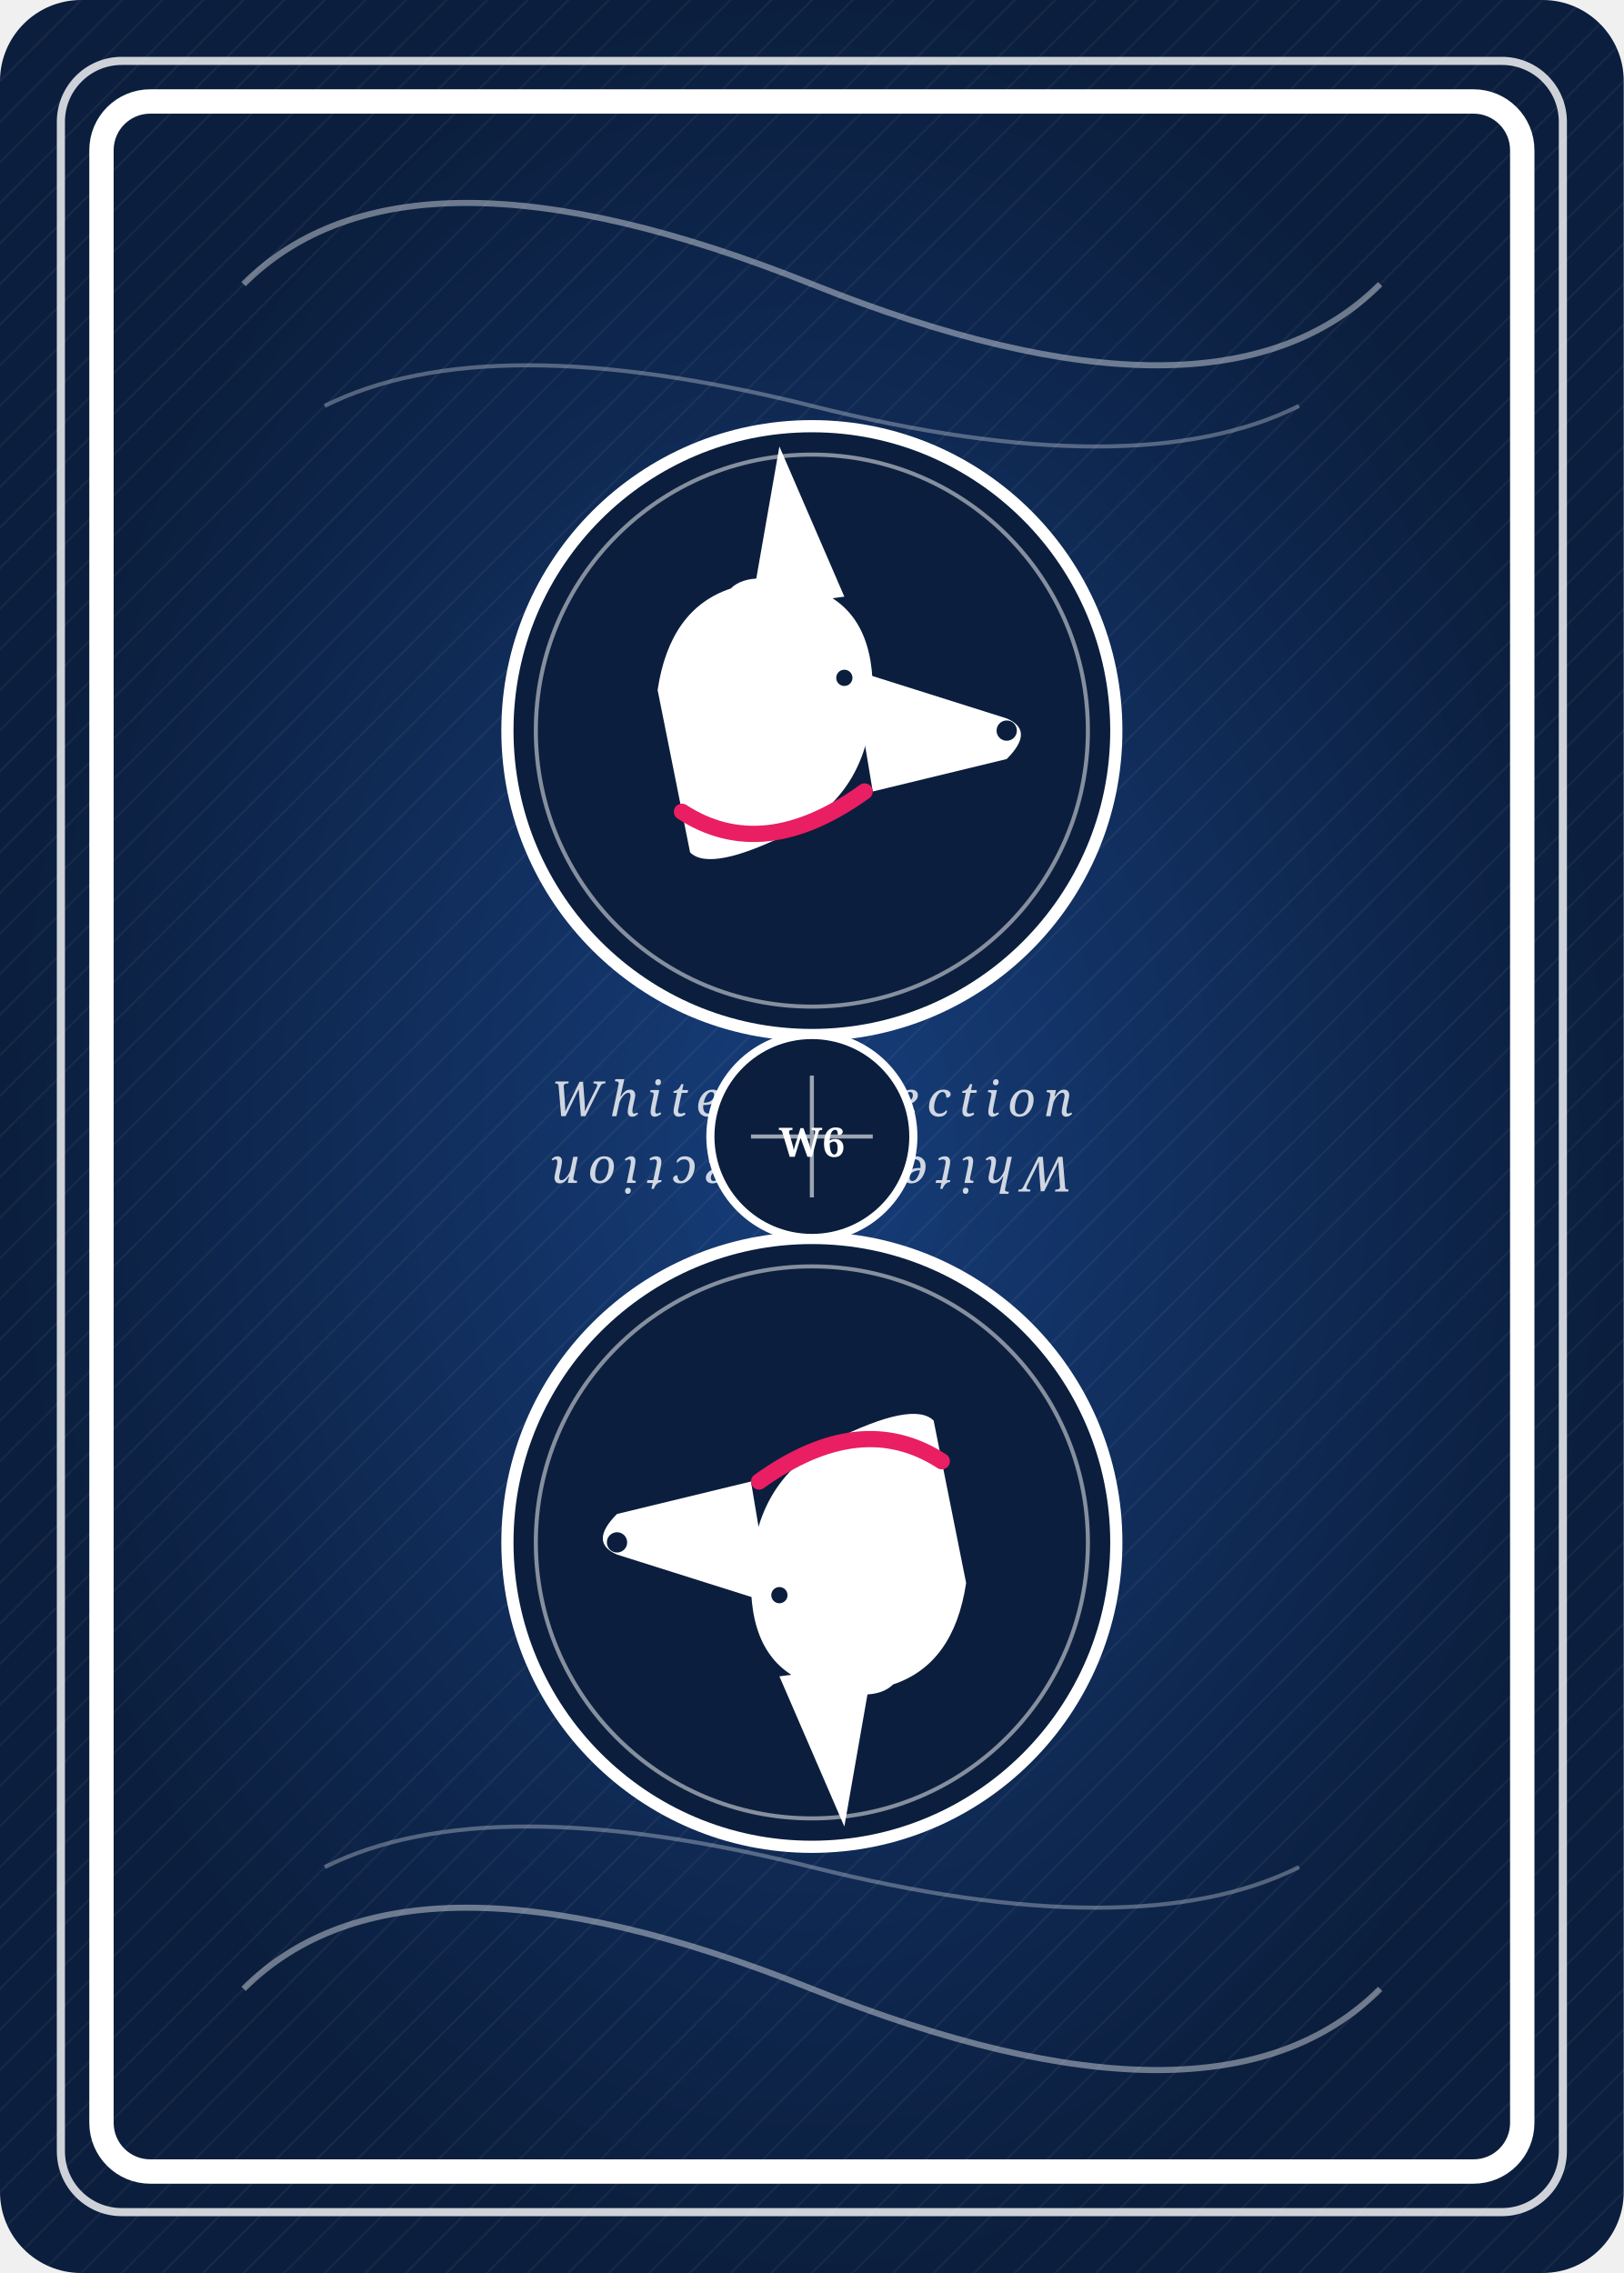
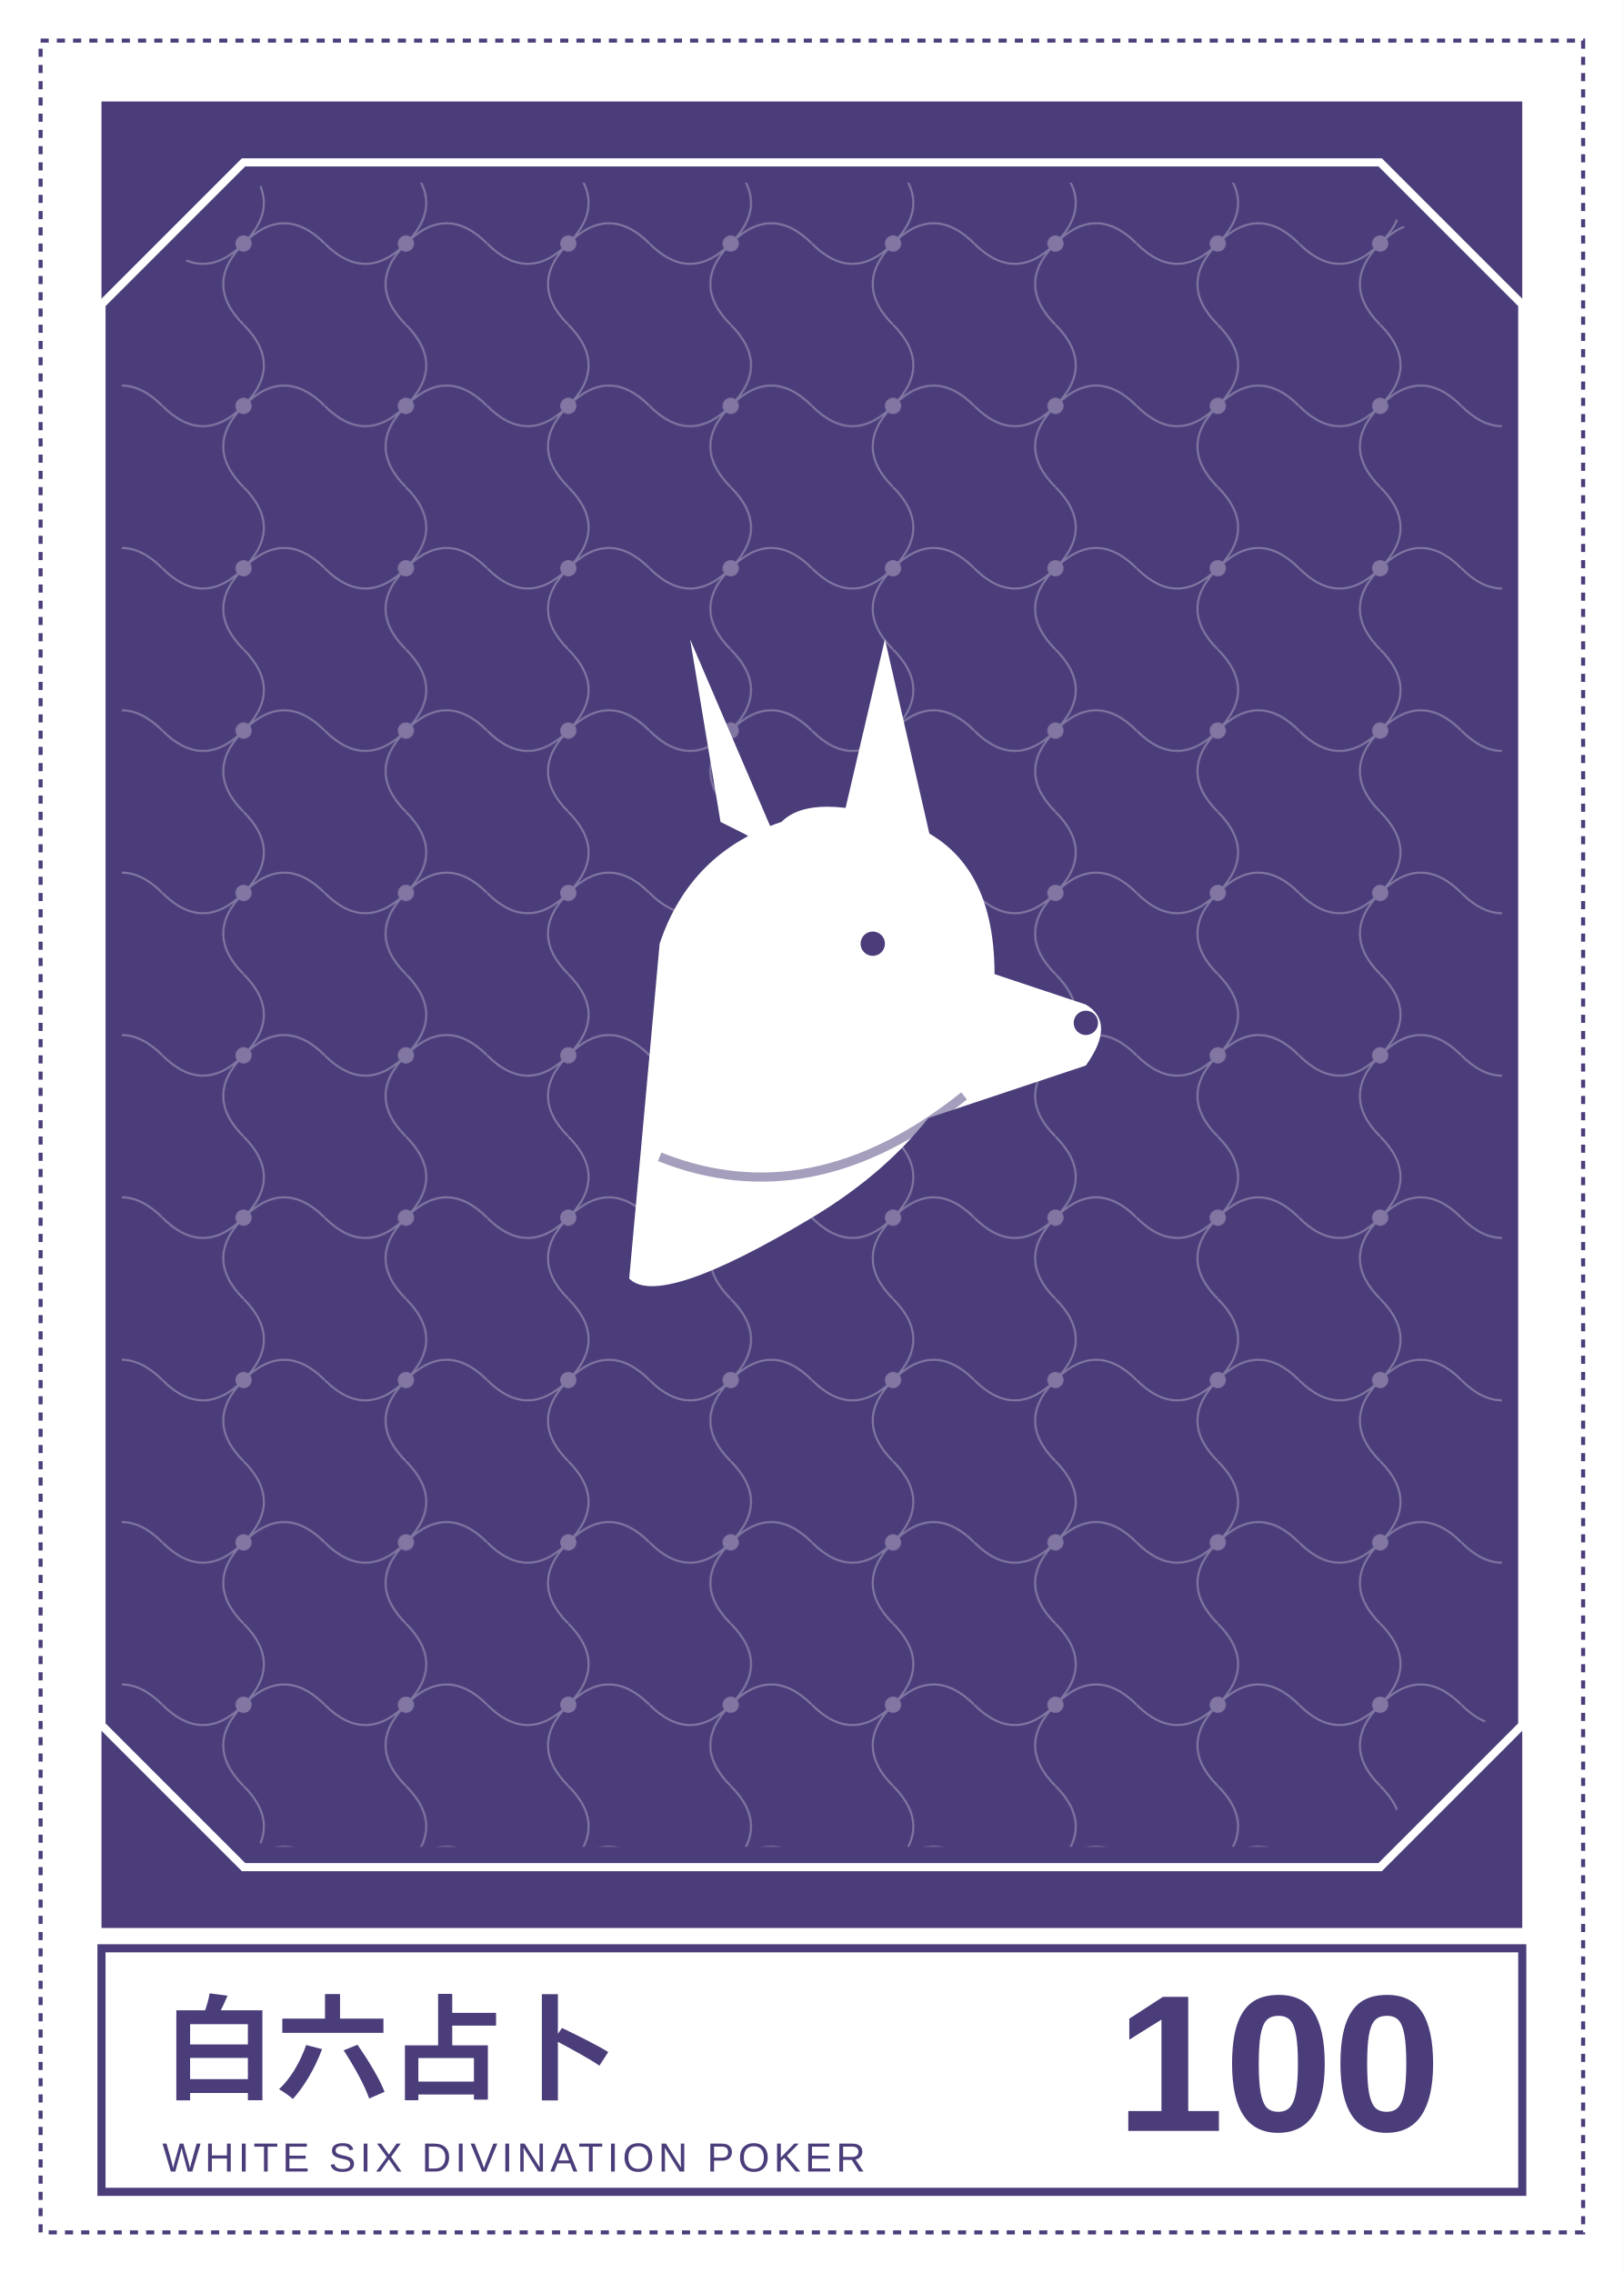
<svg xmlns="http://www.w3.org/2000/svg" width="400" height="560" viewBox="0 0 400 560">
  <defs>
-     <radialGradient id="grad" cx="50%" cy="50%" r="50%">
-       <stop offset="0%" style="stop-color:#163d7a;stop-opacity:1" />
-       <stop offset="100%" style="stop-color:#0b1e3d;stop-opacity:1" />
-     </radialGradient>
-     <pattern id="vintage-grid" width="10" height="10" patternUnits="userSpaceOnUse">
-       <path d="M 10 0 L 0 10 M -2 2 L 2 -2 M 8 12 L 12 8" stroke="rgba(255,255,255,0.05)" stroke-width="0.5" />
+     <pattern id="stamp-dots" width="10" height="10" patternUnits="userSpaceOnUse">
+       <circle cx="5" cy="5" r="1" fill="#4B3D7A" opacity="0.2" />
    </pattern>
  </defs>
-   <rect width="400" height="560" rx="20" fill="url(#grad)" />
-   <rect width="400" height="560" rx="20" fill="url(#vintage-grid)" />
-   <rect x="15" y="15" width="370" height="530" rx="15" fill="none" stroke="#ffffff" stroke-width="2" opacity="0.8" />
-   <rect x="25" y="25" width="350" height="510" rx="12" fill="none" stroke="#ffffff" stroke-width="6" />
-   <g transform="translate(200, 280)">
-     <g id="decor">
-       <path d="M-140,-210 Q-100,-250 0,-210 T140,-210" fill="none" stroke="white" stroke-width="1.5" opacity="0.4" />
-       <path d="M-120,-180 Q-80,-200 0,-180 T120,-180" fill="none" stroke="white" stroke-width="1" opacity="0.3" />
-     </g>
-     <use href="#decor" transform="rotate(180)" />
-     <g id="vignette" transform="translate(0, -100)">
-       <circle r="75" fill="#0b1e3d" stroke="white" stroke-width="3" />
-       <circle r="68" fill="none" stroke="white" stroke-width="1" opacity="0.5" />
-       <g transform="translate(-40, -35)">
-         <path d="M10,65 Q15,70 35,60 T55,25 Q55,5 40,0 T20,0 Q5,5 2,25 Z" fill="white" />
-         <path d="M25,5 L32,-35 L48,2 Z" fill="white" />
-         <path d="M50,20 L88,32 Q95,35 88,42 L55,50 Z" fill="white" />
-         <circle cx="88" cy="35" r="2.5" fill="#0b1e3d" />
-         <circle cx="48" cy="22" r="2" fill="#0b1e3d" />
-         <path d="M8,55 Q28,68 53,50" fill="none" stroke="#e91e63" stroke-width="4" stroke-linecap="round" />
-       </g>
-       <text y="95" text-anchor="middle" fill="white" font-family="Georgia, serif" font-style="italic" font-size="12" letter-spacing="2" opacity="0.8">White 6 Selection</text>
-     </g>
-     <use href="#vignette" transform="rotate(180)" />
-     <circle r="25" fill="#0b1e3d" stroke="white" stroke-width="2" />
-     <path d="M-15,0 L15,0 M0,-15 L0,15" stroke="white" stroke-width="1" opacity="0.6" />
-     <text text-anchor="middle" y="5" fill="white" font-family="serif" font-size="10" font-weight="bold">W6</text>
+   <rect width="400" height="560" fill="white" />
+   <rect x="10" y="10" width="380" height="540" fill="none" stroke="#4B3D7A" stroke-width="1" stroke-dasharray="2,2" />
+   <rect x="25" y="25" width="350" height="450" fill="#4B3D7A" />
+   <path d="M 60,40 L 340,40 L 375,75 L 375,425 L 340,460 L 60,460 L 25,425 L 25,75 Z" fill="none" stroke="white" stroke-width="2" />
+   <g opacity="0.3">
+     <pattern id="scrollwork" width="40" height="40" patternUnits="userSpaceOnUse">
+       <path d="M20,0 Q30,10 20,20 T20,40 M0,20 Q10,30 20,20 T40,20" fill="none" stroke="white" stroke-width="0.5" />
+       <circle cx="20" cy="20" r="2" fill="white" />
+     </pattern>
+     <path d="M 65,45 L 335,45 L 370,80 L 370,420 L 335,455 L 65,455 L 30,420 L 30,80 Z" fill="url(#scrollwork)" />
  </g>
+   <g transform="translate(200, 240) scale(1.5)">
+     <path d="M-30,50 Q-25,55 0,40 T30,0 Q30,-20 15,-25 T-5,-25 Q-20,-20 -25,-5 Z" fill="white" />
+     <path d="M-15,-25 L-20,-55 L-5,-20 Z" fill="white" />
+     <path d="M5,-25 L12,-55 L20,-20 Z" fill="white" />
+     <path d="M15,-5 L45,5 Q50,8 45,15 L15,25 Z" fill="white" />
+     <circle cx="45" cy="8" r="2" fill="#4B3D7A" />
+     <circle cx="10" cy="-5" r="2" fill="#4B3D7A" />
+     <path d="M-25,30 Q0,40 25,20" fill="none" stroke="#4B3D7A" stroke-width="1.5" opacity="0.5" />
+   </g>
+   <rect x="25" y="480" width="350" height="60" fill="white" stroke="#4B3D7A" stroke-width="2" />
+   <text x="40" y="515" fill="#4B3D7A" font-family="serif" font-weight="bold" font-size="28">白六占卜</text>
+   <text x="355" y="525" text-anchor="end" fill="#4B3D7A" font-family="Arial" font-weight="bold" font-size="48">100</text>
+   <text x="40" y="535" fill="#4B3D7A" font-family="Arial" font-size="10" letter-spacing="1">WHITE SIX DIVINATION POKER</text>
</svg>
